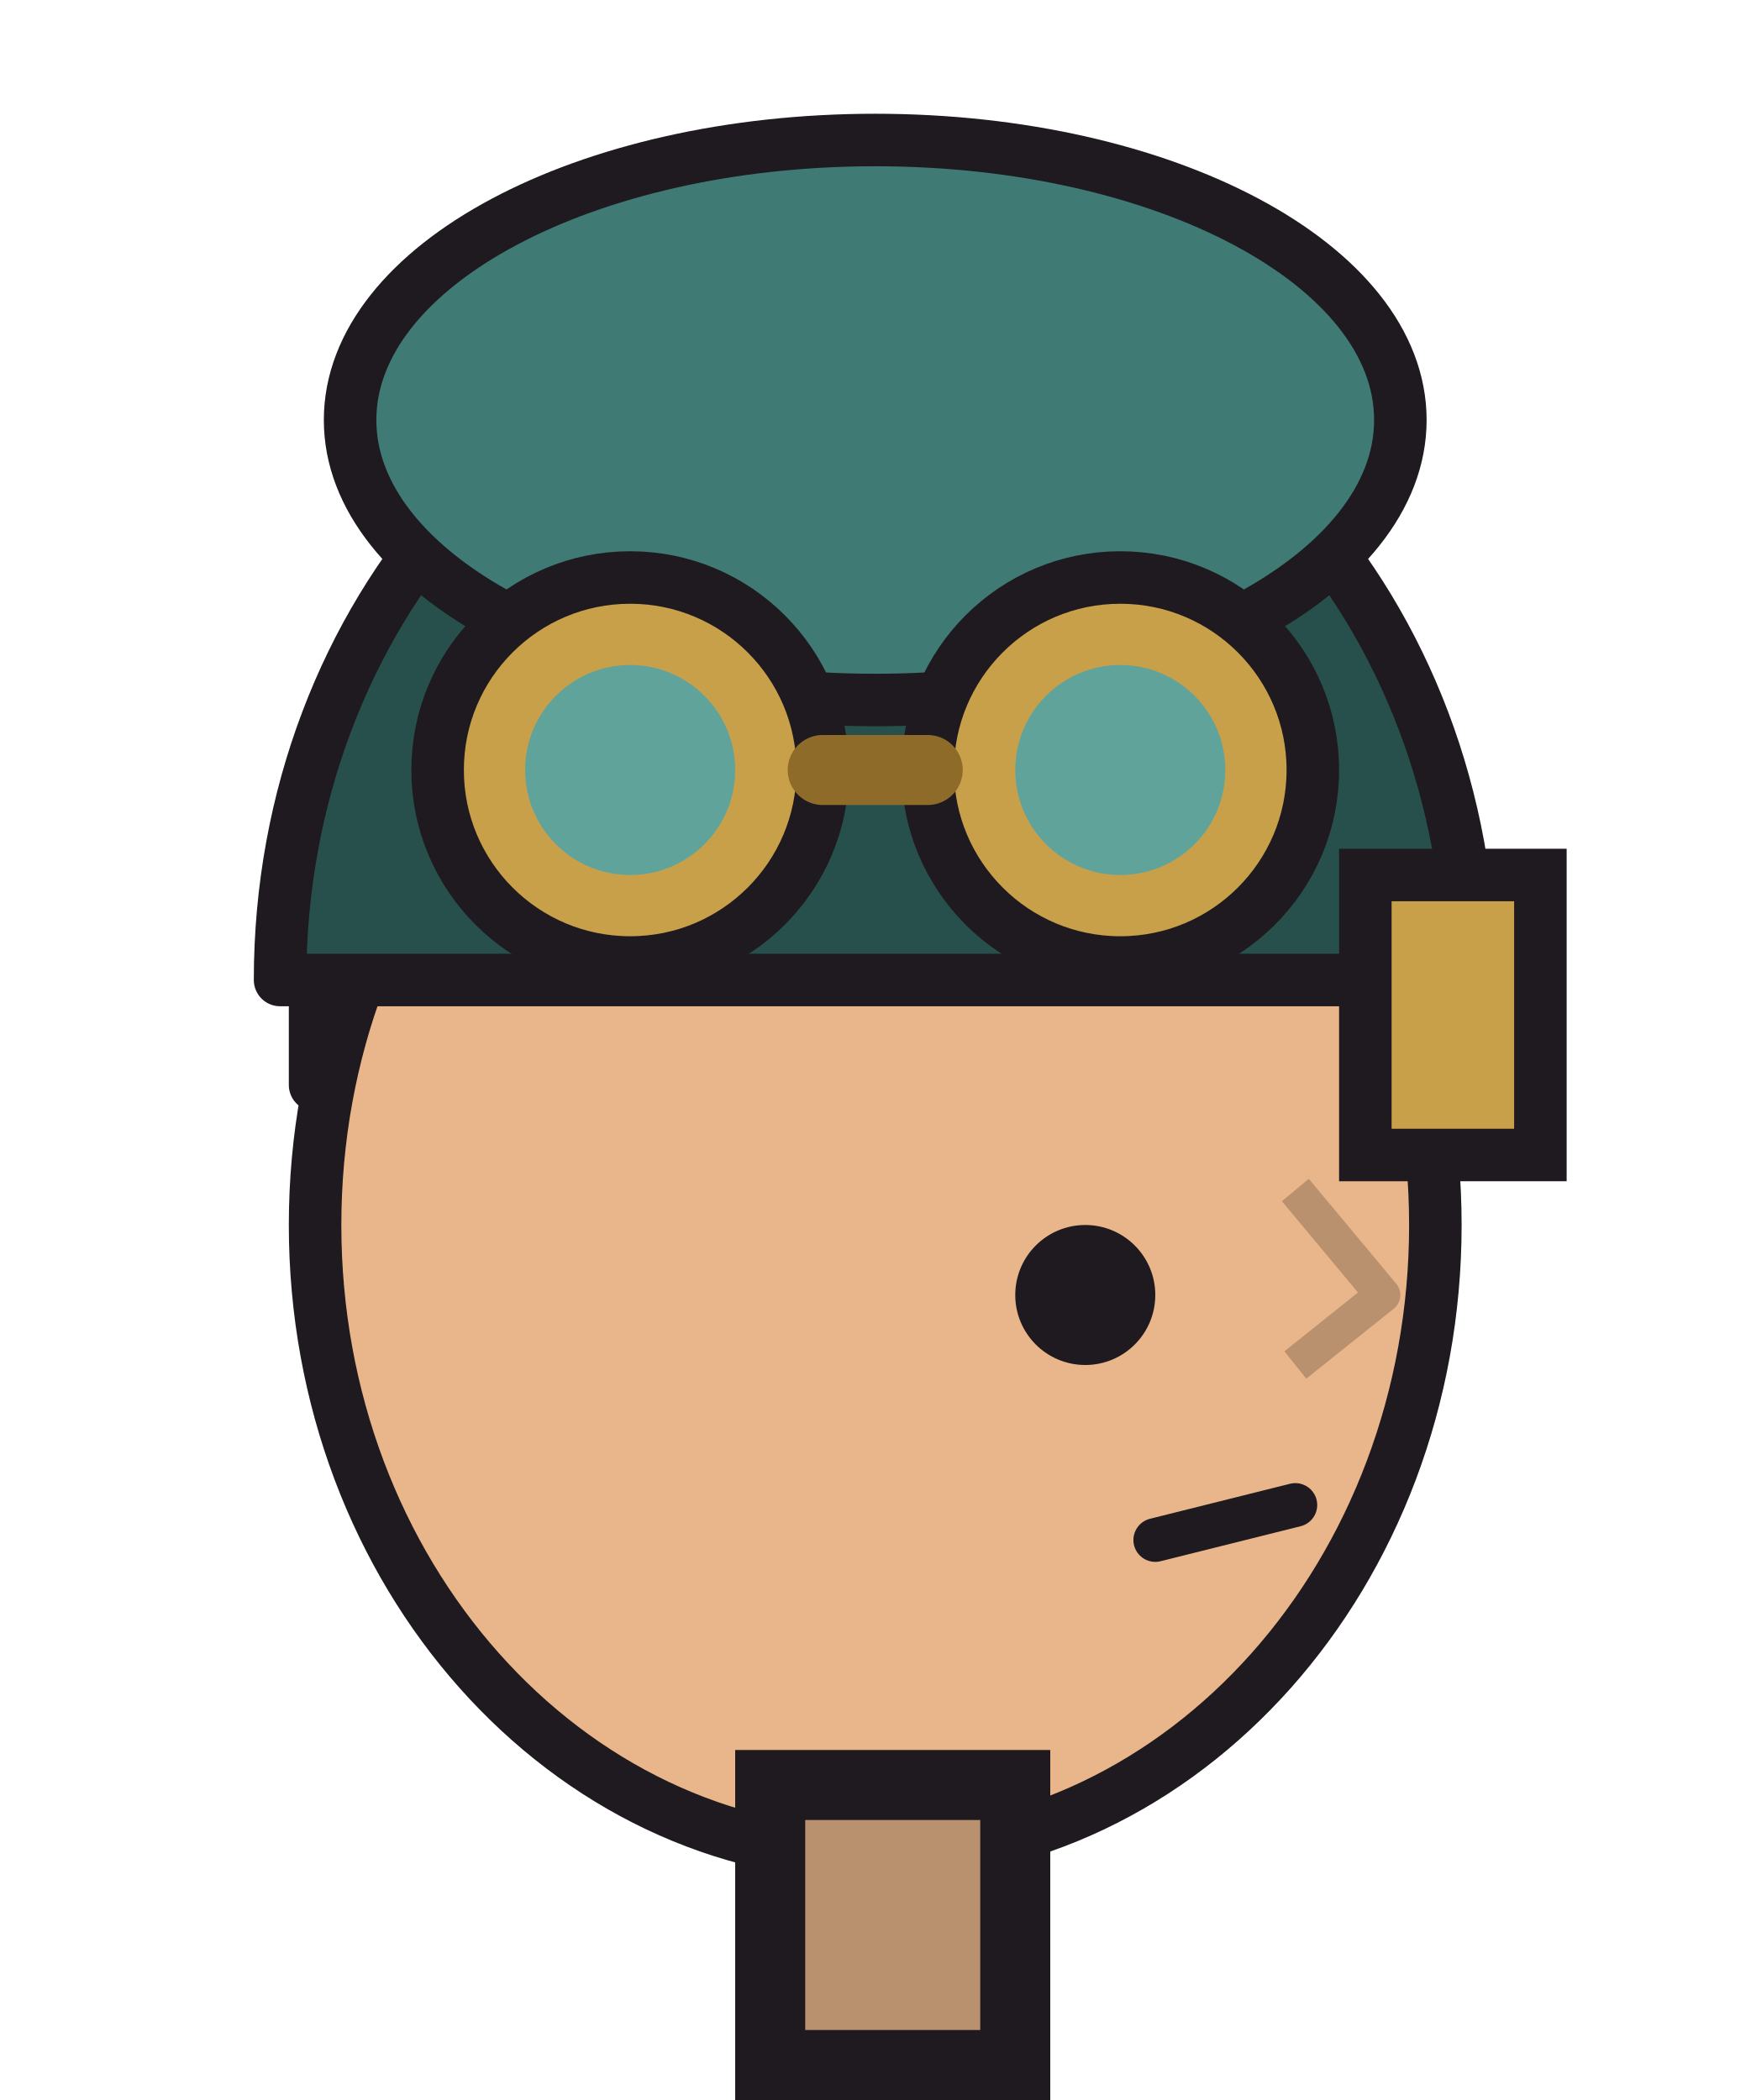
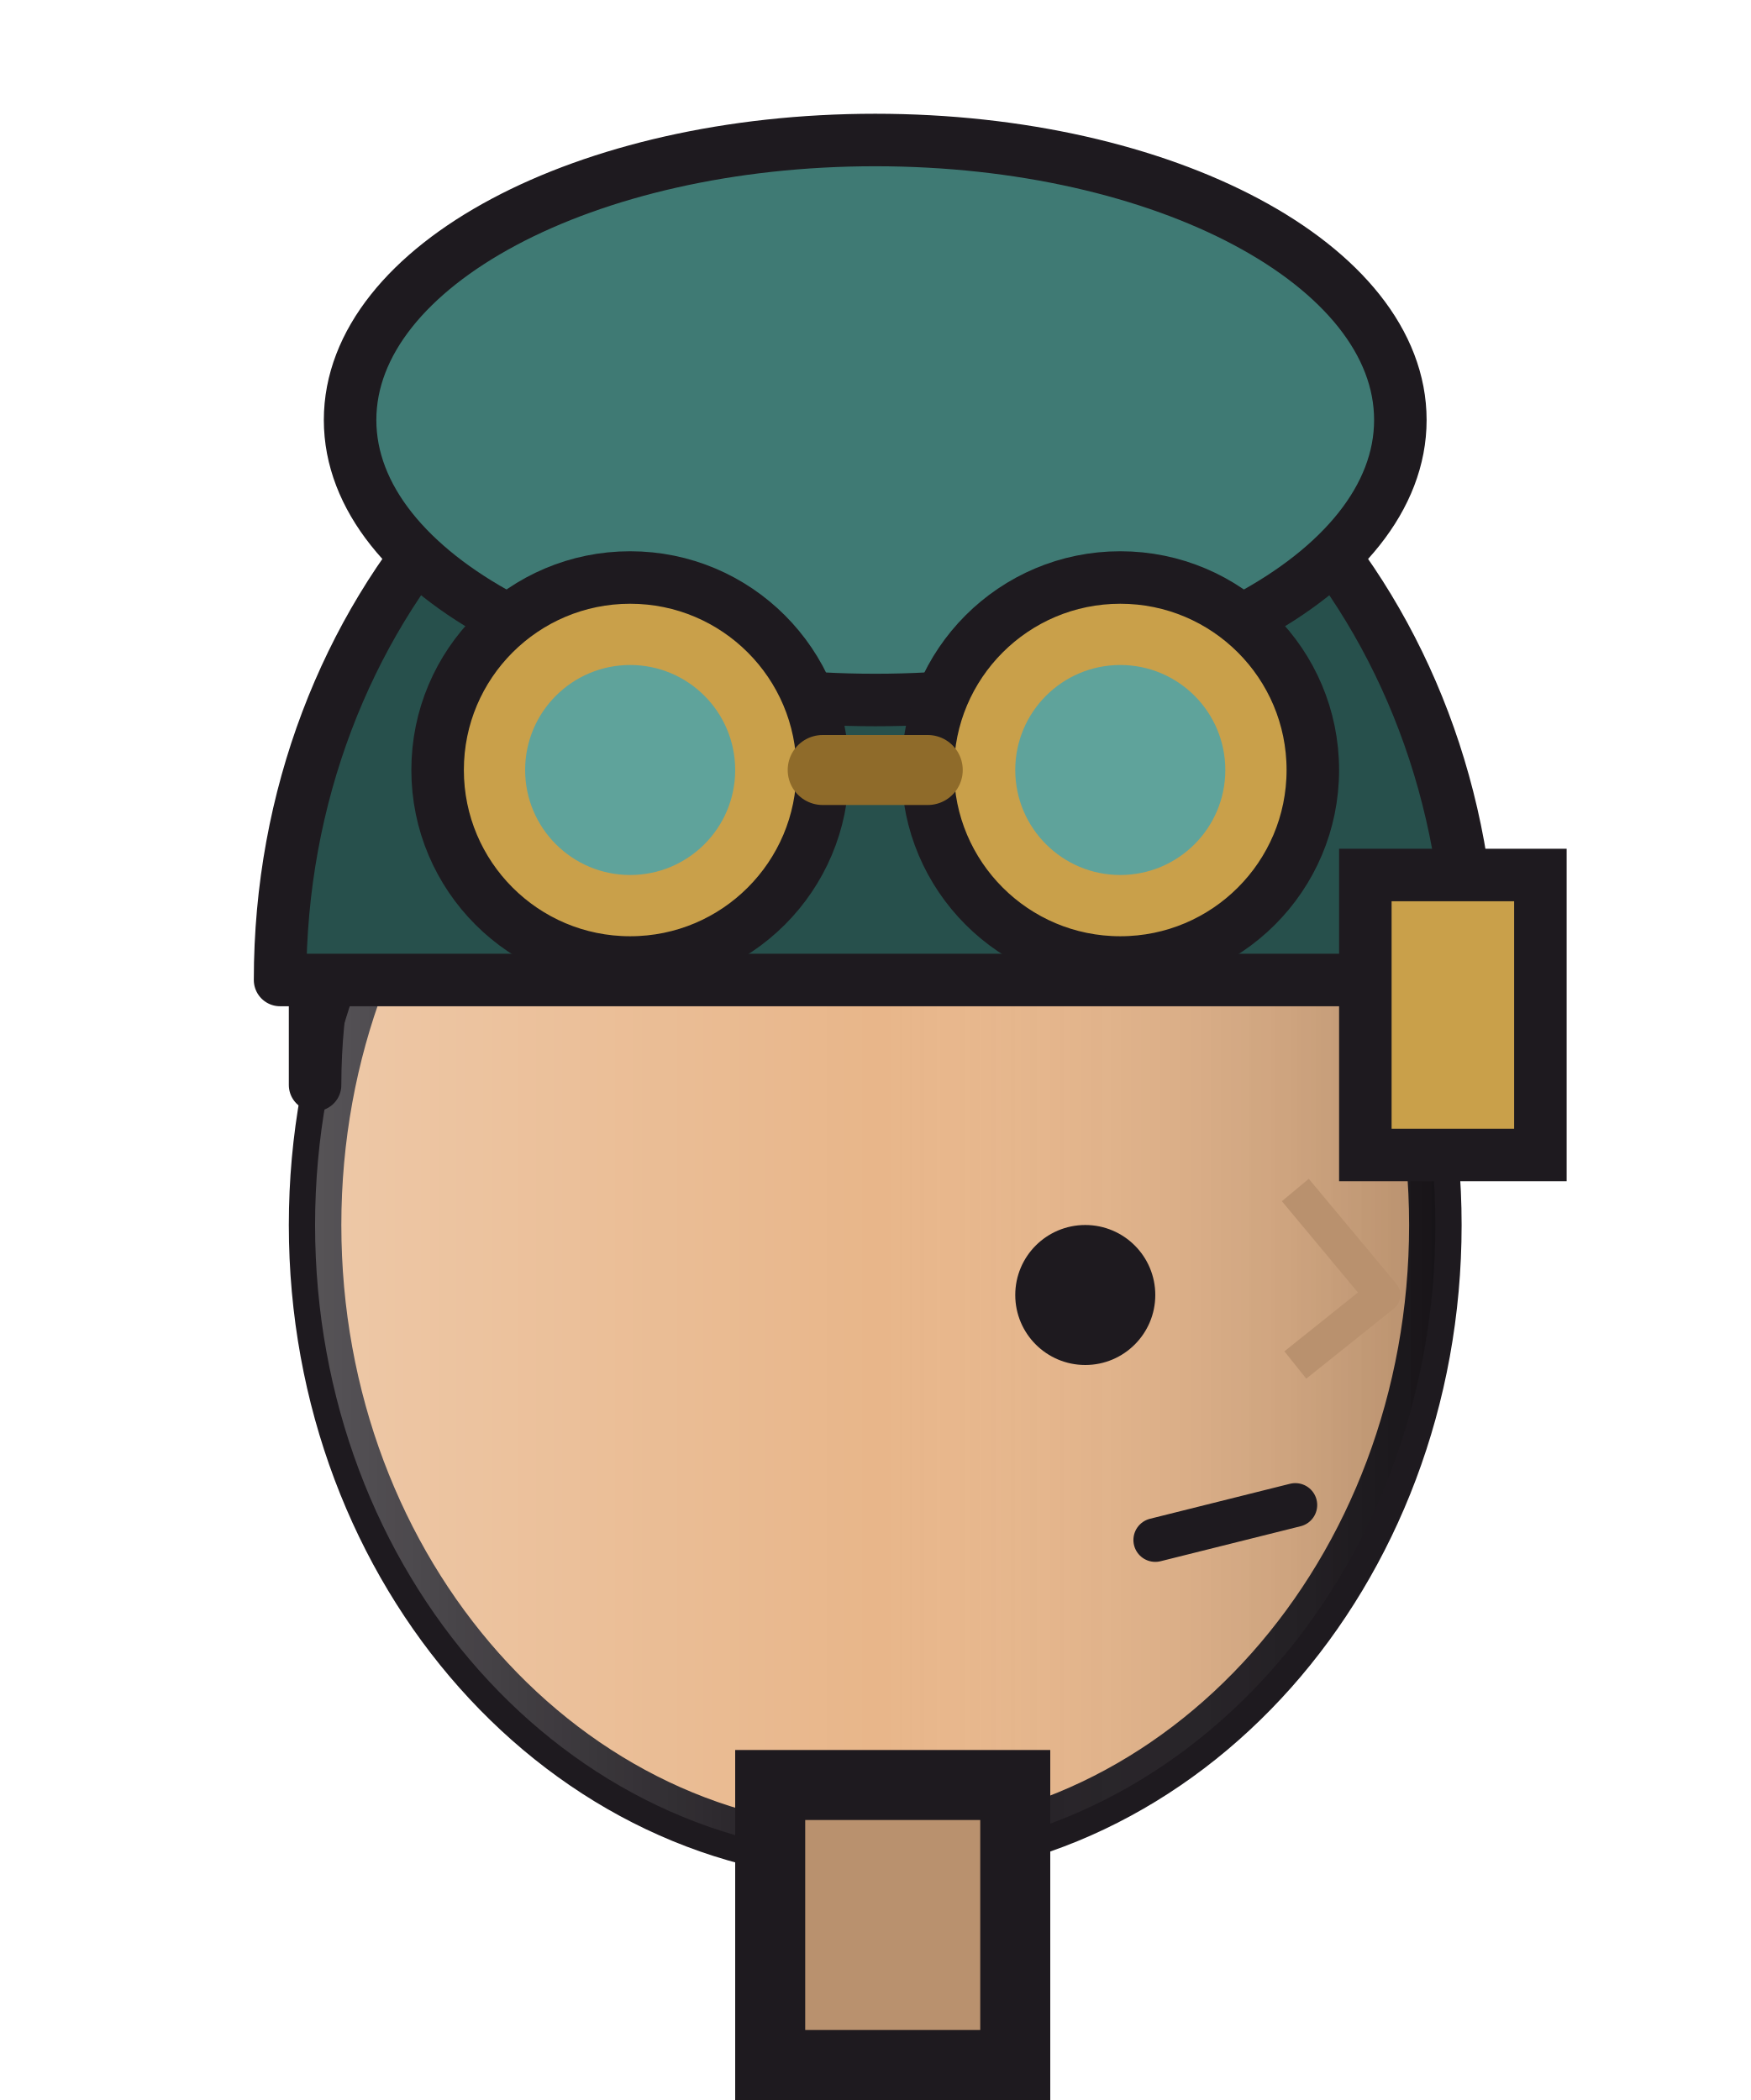
<svg xmlns="http://www.w3.org/2000/svg" width="100" height="120" viewBox="0 0 100 120">
  <ellipse cx="50.0" cy="70.0" rx="32.0" ry="36.0" fill="#E8B68A" stroke="#1E1A1F" stroke-width="3" />
+   <ellipse cx="50" cy="70" rx="32" ry="36" fill="url(#faceShade)" />
+   <defs>
+     <linearGradient id="faceShade" x1="0" x2="1">
+       <stop offset="0" stop-color="#FFFFFF" stop-opacity="0.25" />
+       <stop offset="0.5" stop-color="#FFFFFF" stop-opacity="0" />
+       <stop offset="1" stop-color="#000000" stop-opacity="0.22" />
+     </linearGradient>
+   </defs>
  <path d="M18,62 A32,34 0 0,1 82,62 L82,52 A34,30 0 0,0 18,52 Z" fill="#3F7A74" stroke="#1E1A1F" stroke-width="3" stroke-linejoin="round" />
  <path d="M16,56 A34,38 0 0,1 84,56 Z" fill="#27504C" stroke="#1E1A1F" stroke-width="3" stroke-linejoin="round" />
  <ellipse cx="50.0" cy="24.0" rx="30.0" ry="16.0" fill="#3F7A74" stroke="#1E1A1F" stroke-width="3" />
  <rect x="78.0" y="50.0" width="10.0" height="16.0" rx="0" fill="#C9A04A" stroke="#1E1A1F" stroke-width="3" />
  <ellipse cx="36.0" cy="44.0" rx="11.0" ry="11.0" fill="#C9A04A" stroke="#1E1A1F" stroke-width="3" />
  <ellipse cx="36.0" cy="44.0" rx="6.0" ry="6.0" fill="#5FA39B" stroke="none" stroke-width="0" />
  <ellipse cx="64.0" cy="44.0" rx="11.0" ry="11.0" fill="#C9A04A" stroke="#1E1A1F" stroke-width="3" />
  <ellipse cx="64.0" cy="44.0" rx="6.0" ry="6.0" fill="#5FA39B" stroke="none" stroke-width="0" />
  <polyline points="47.0,44.0 53.0,44.0" fill="none" stroke="#8F6B2A" stroke-width="4" stroke-linecap="round" stroke-linejoin="round" />
  <ellipse cx="62.0" cy="74.0" rx="3.5" ry="3.5" fill="#1E1A1F" stroke="#1E1A1F" stroke-width="1" />
  <polyline points="66.0,88.0 74.0,86.0" fill="none" stroke="#1E1A1F" stroke-width="2.5" stroke-linecap="round" stroke-linejoin="round" />
  <path d="M74,68 l5,6 -5,4" fill="none" stroke="#B9916E" stroke-width="2" stroke-linejoin="round" />
  <rect x="44.0" y="102.0" width="14.0" height="16.0" rx="0" fill="#B9916E" stroke="#1E1A1F" stroke-width="4" />
</svg>
